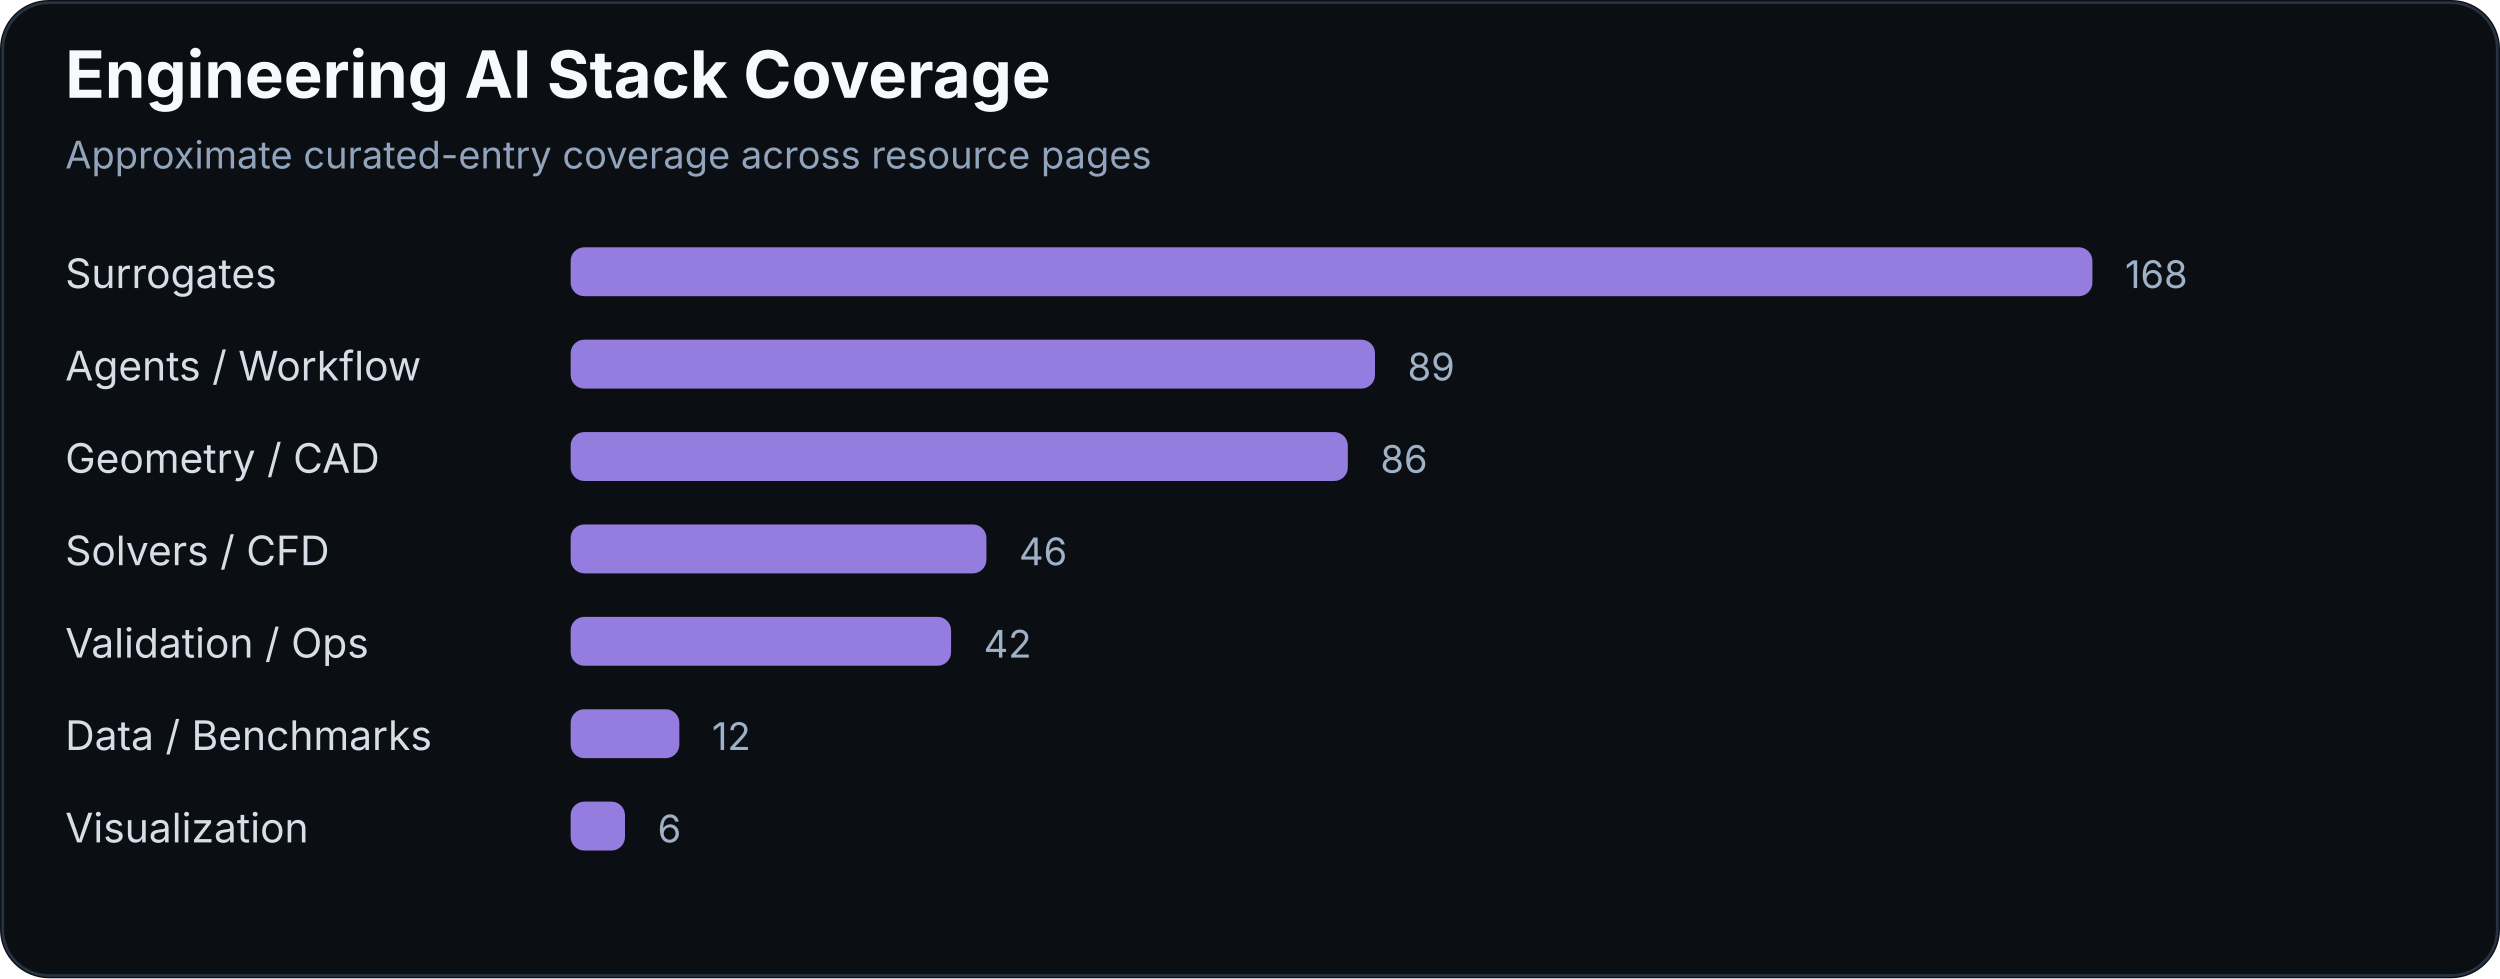
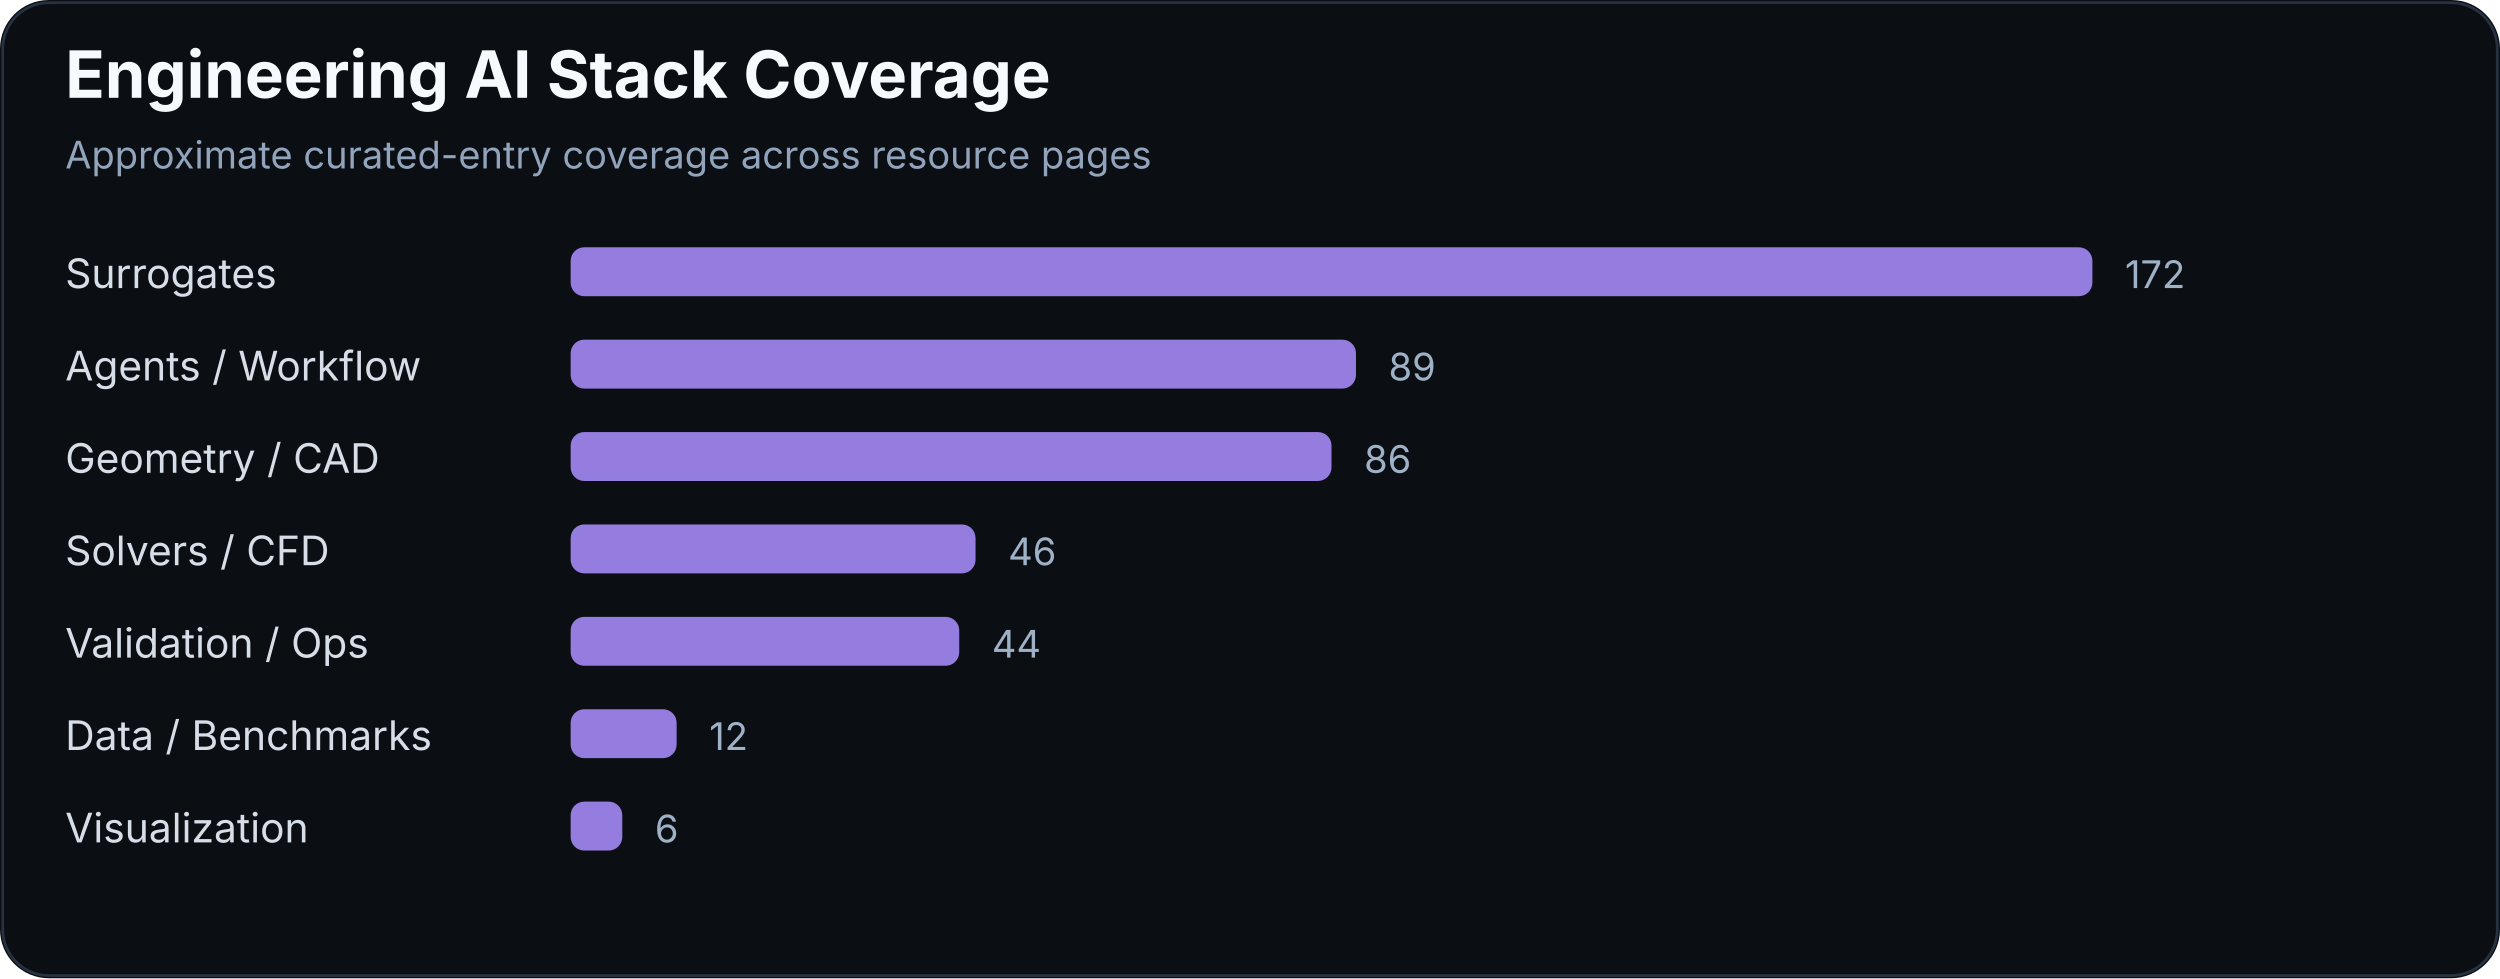
<svg xmlns="http://www.w3.org/2000/svg" width="920" height="360" viewBox="0 0 920 360">
  <rect width="100%" height="100%" rx="18" fill="#0b0f14" />
  <rect x="1" y="1" width="918" height="358" rx="17" fill="none" stroke="#263241" />
  <text x="24" y="36" font-size="24" font-family="Inter, ui-sans-serif, system-ui, -apple-system, Segoe UI, sans-serif" font-weight="700" fill="#f7fafc">Engineering AI Stack Coverage</text>
  <text x="24" y="62" font-size="14" font-family="Inter, ui-sans-serif, system-ui, -apple-system, Segoe UI, sans-serif" fill="#91a4bb">Approximate curated-entry coverage across resource pages</text>
  <g font-family="Inter, ui-sans-serif, system-ui, -apple-system, Segoe UI, sans-serif">
    <text x="24" y="106" font-size="15" fill="#d7dee8">Surrogates</text>
    <rect x="210" y="91" width="560" height="18" rx="5" fill="#a78bfa" opacity="0.88" />
-     <text x="782" y="106" font-size="14" fill="#9fb1c7">168</text>
+     <text x="782" y="106" font-size="14" fill="#9fb1c7">172</text>
    <text x="24" y="140" font-size="15" fill="#d7dee8">Agents / Workflow</text>
-     <rect x="210" y="125" width="296" height="18" rx="5" fill="#a78bfa" opacity="0.88" />
-     <text x="518" y="140" font-size="14" fill="#9fb1c7">89</text>
+     <rect x="210" y="125" width="289" height="18" rx="5" fill="#a78bfa" opacity="0.88" />
+     <text x="511" y="140" font-size="14" fill="#9fb1c7">89</text>
    <text x="24" y="174" font-size="15" fill="#d7dee8">Geometry / CAD</text>
-     <rect x="210" y="159" width="286" height="18" rx="5" fill="#a78bfa" opacity="0.88" />
-     <text x="508" y="174" font-size="14" fill="#9fb1c7">86</text>
+     <rect x="210" y="159" width="280" height="18" rx="5" fill="#a78bfa" opacity="0.88" />
+     <text x="502" y="174" font-size="14" fill="#9fb1c7">86</text>
    <text x="24" y="208" font-size="15" fill="#d7dee8">Solvers / CFD</text>
-     <rect x="210" y="193" width="153" height="18" rx="5" fill="#a78bfa" opacity="0.88" />
-     <text x="375" y="208" font-size="14" fill="#9fb1c7">46</text>
+     <rect x="210" y="193" width="149" height="18" rx="5" fill="#a78bfa" opacity="0.88" />
+     <text x="371" y="208" font-size="14" fill="#9fb1c7">46</text>
    <text x="24" y="242" font-size="15" fill="#d7dee8">Validation / Ops</text>
-     <rect x="210" y="227" width="140" height="18" rx="5" fill="#a78bfa" opacity="0.88" />
-     <text x="362" y="242" font-size="14" fill="#9fb1c7">42</text>
+     <rect x="210" y="227" width="143" height="18" rx="5" fill="#a78bfa" opacity="0.88" />
+     <text x="365" y="242" font-size="14" fill="#9fb1c7">44</text>
    <text x="24" y="276" font-size="15" fill="#d7dee8">Data / Benchmarks</text>
-     <rect x="210" y="261" width="40" height="18" rx="5" fill="#a78bfa" opacity="0.88" />
-     <text x="262" y="276" font-size="14" fill="#9fb1c7">12</text>
+     <rect x="210" y="261" width="39" height="18" rx="5" fill="#a78bfa" opacity="0.88" />
+     <text x="261" y="276" font-size="14" fill="#9fb1c7">12</text>
    <text x="24" y="310" font-size="15" fill="#d7dee8">Visualization</text>
-     <rect x="210" y="295" width="20" height="18" rx="5" fill="#a78bfa" opacity="0.88" />
-     <text x="242" y="310" font-size="14" fill="#9fb1c7">6</text>
+     <rect x="210" y="295" width="19" height="18" rx="5" fill="#a78bfa" opacity="0.88" />
+     <text x="241" y="310" font-size="14" fill="#9fb1c7">6</text>
  </g>
</svg>
